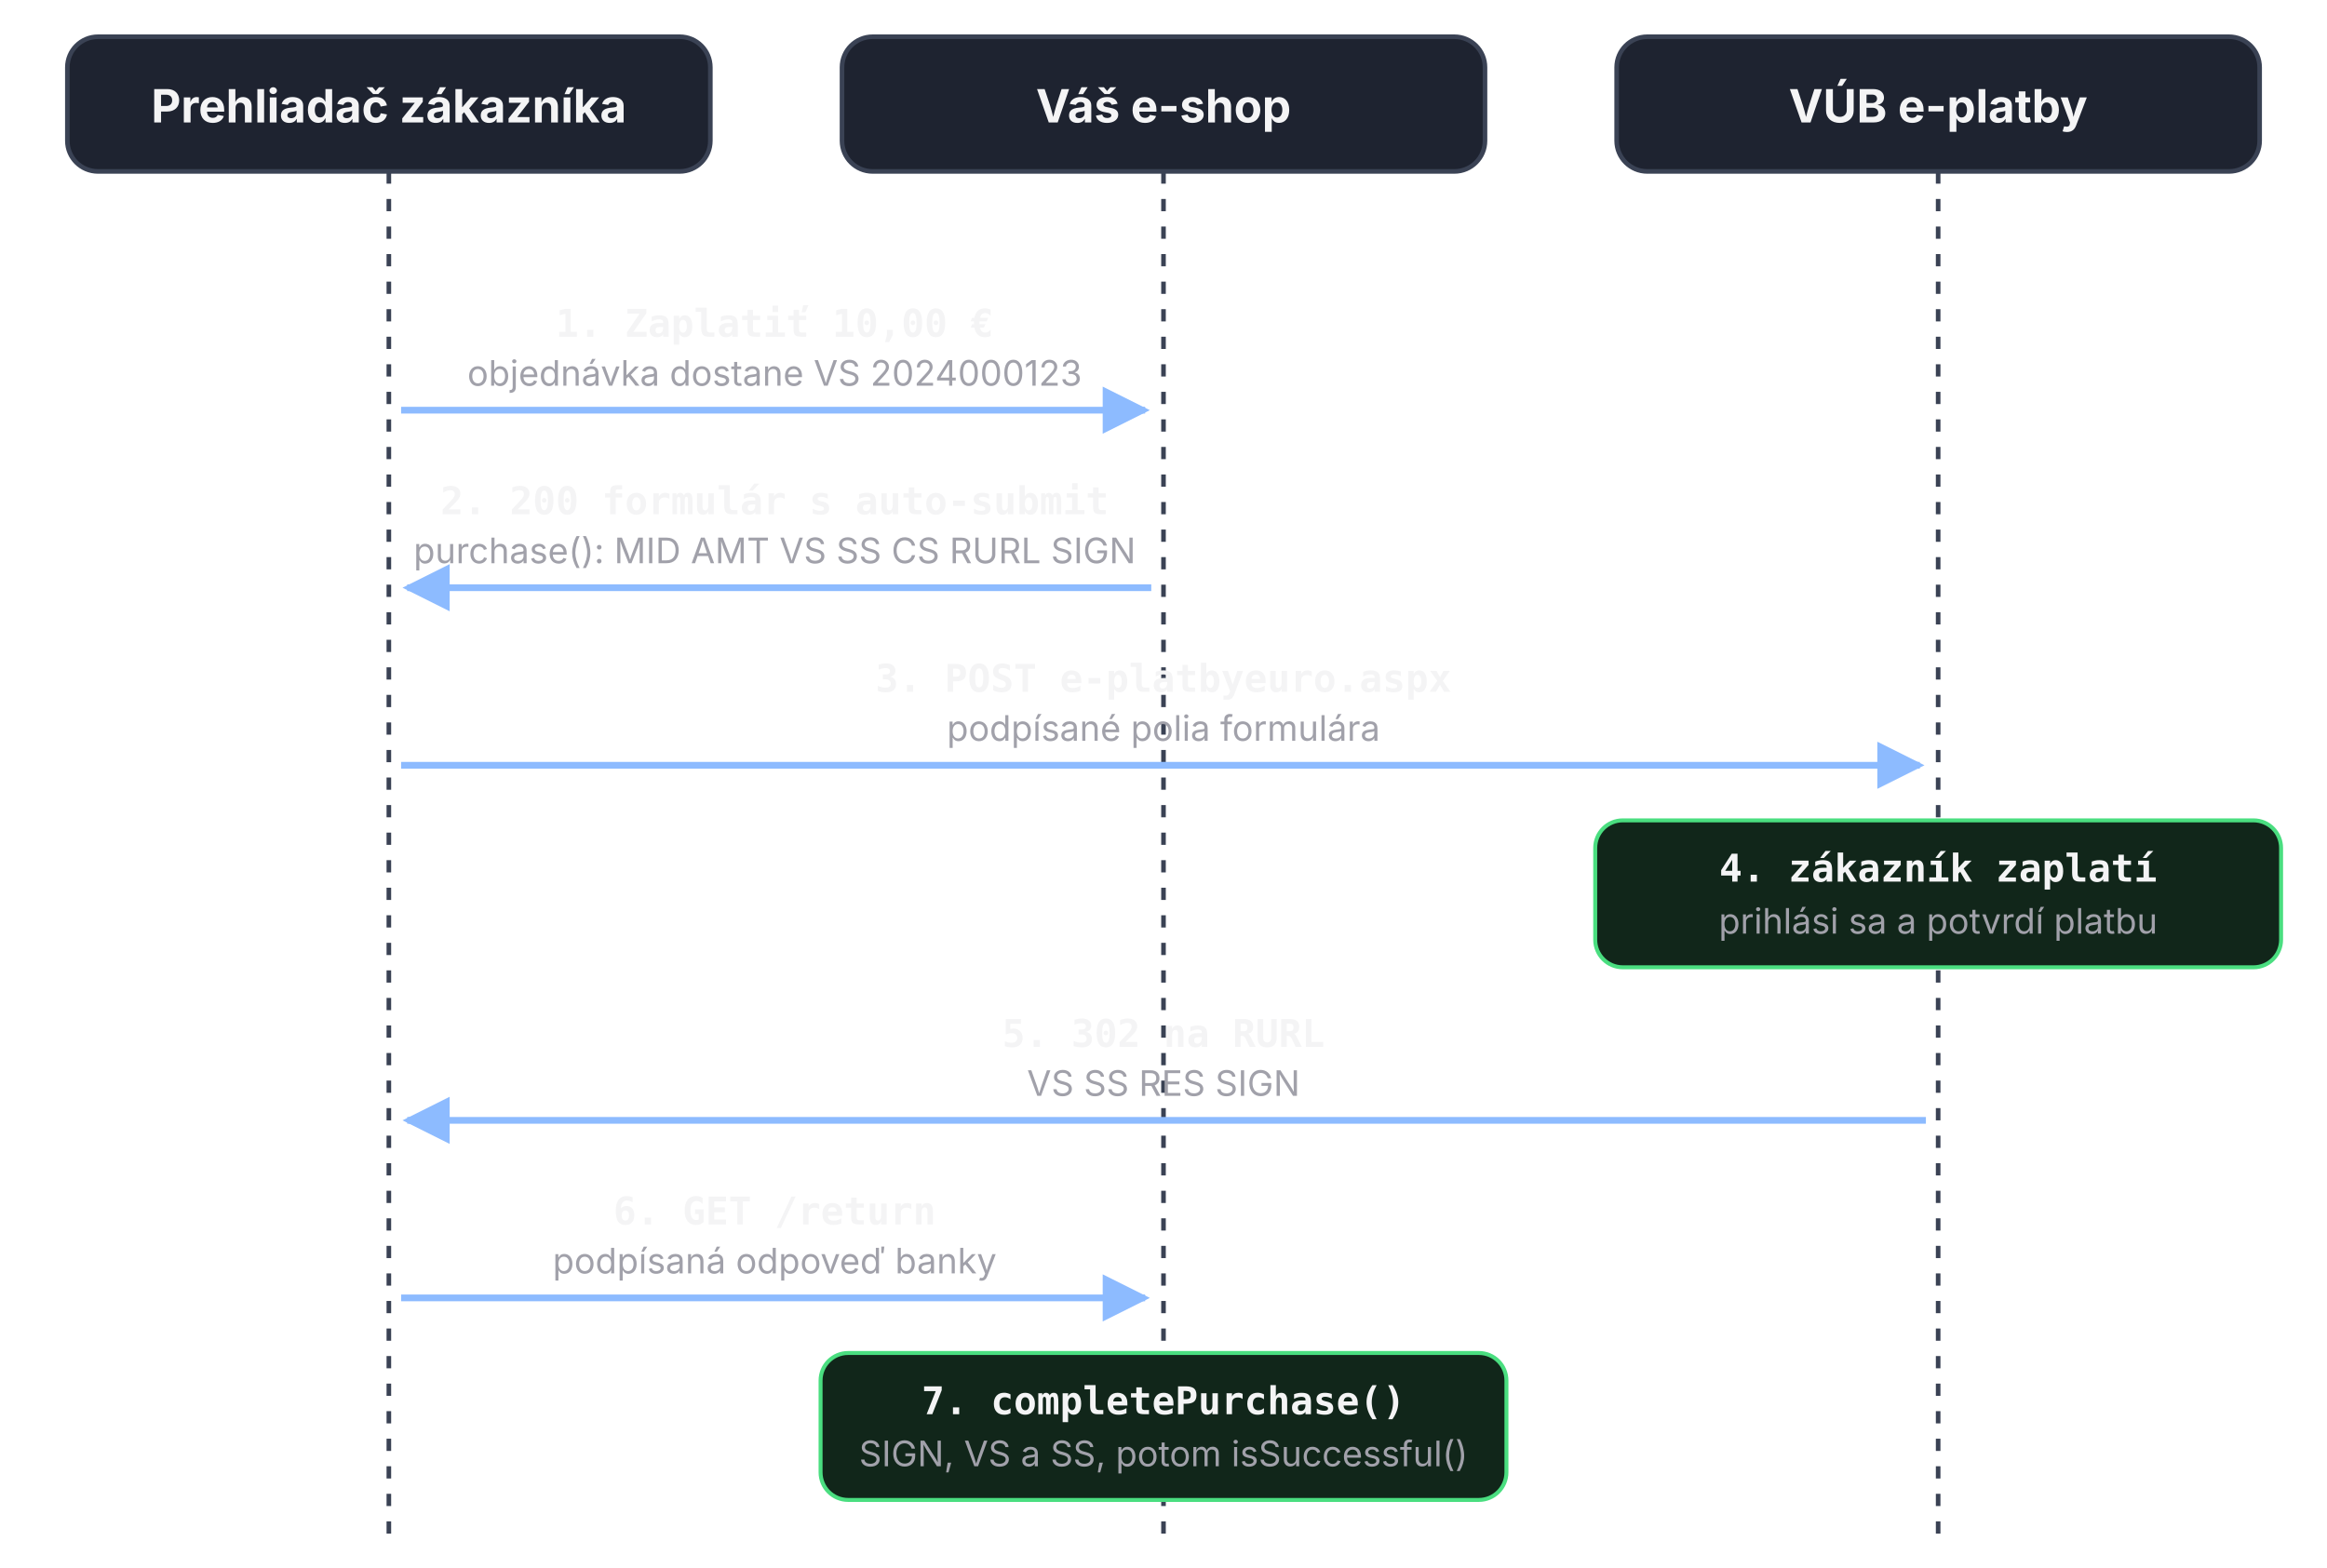
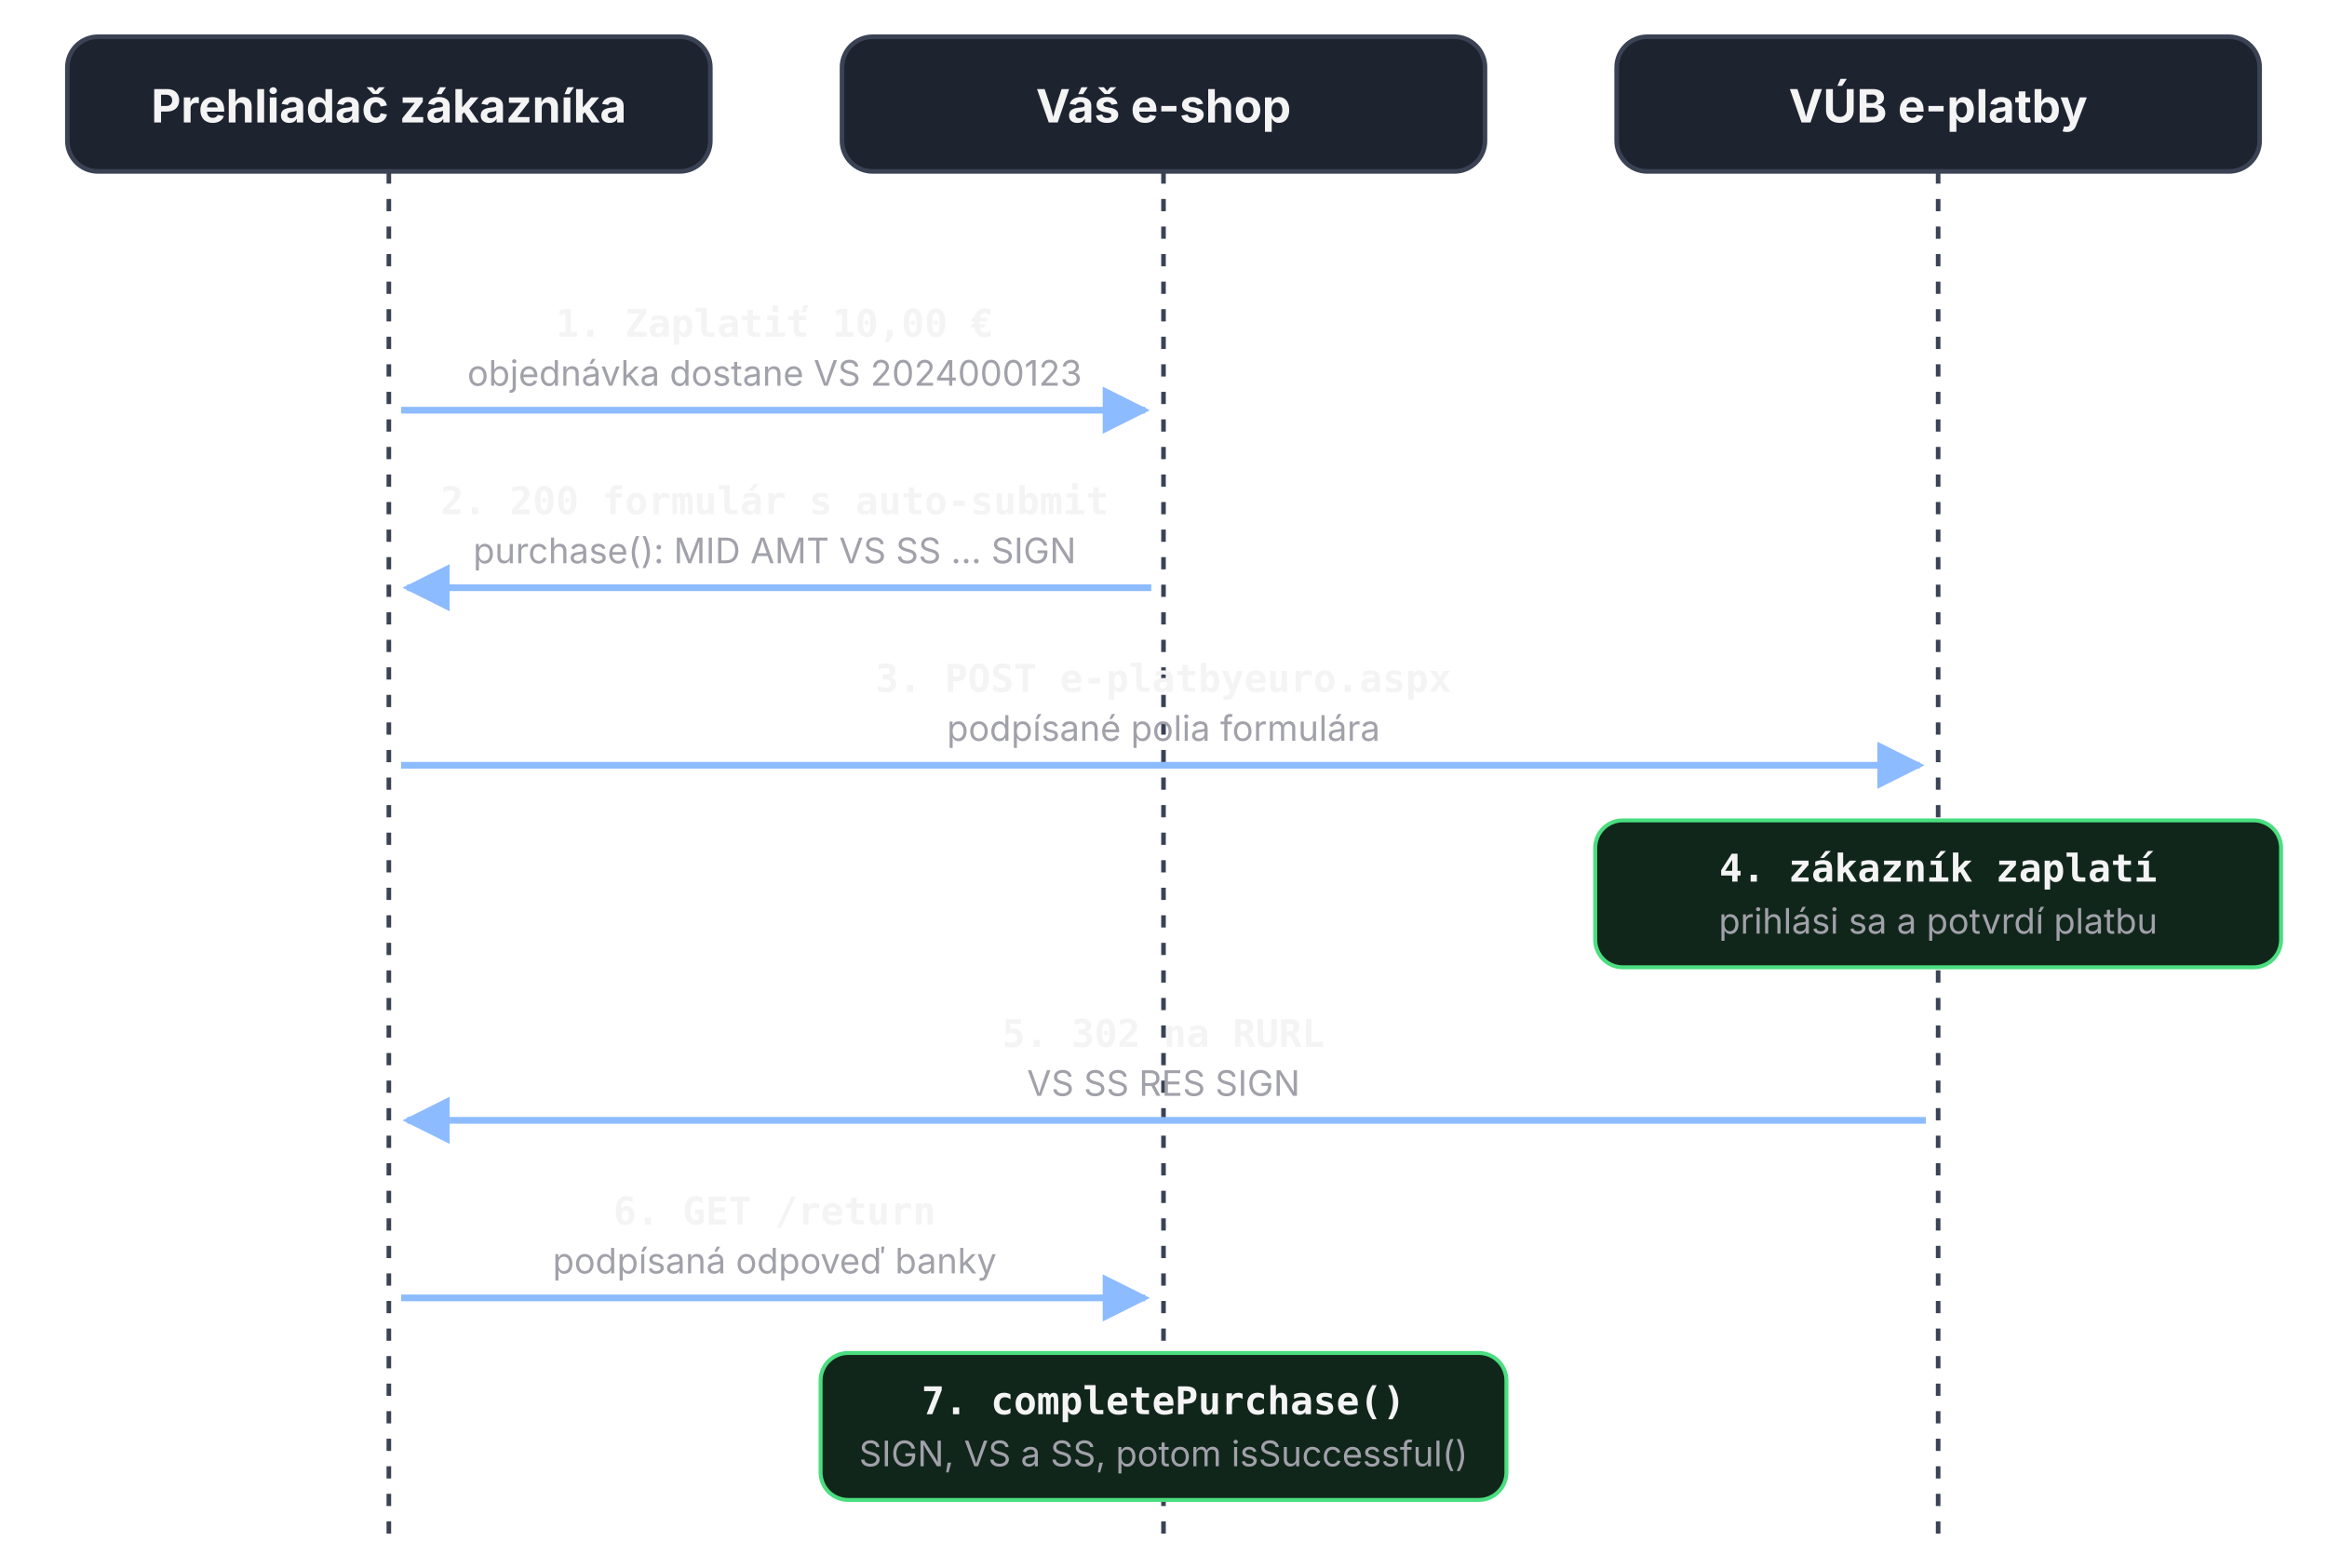
<svg xmlns="http://www.w3.org/2000/svg" viewBox="0 0 760 512" width="760" height="512" role="img" aria-labelledby="t d">
  <defs>
    <marker id="arrow" viewBox="0 0 10 10" refX="9" refY="5" markerWidth="7" markerHeight="7" orient="auto-start-reverse">
      <path d="M0 0L10 5L0 10z" fill="#8dbbff" />
    </marker>
  </defs>
  <rect x="22" y="12" width="210" height="44" rx="10" fill="#1e2330" stroke="#3a4254" stroke-width="1.5" />
  <text x="127" y="40" font-family="Inter, ui-sans-serif, system-ui, -apple-system, 'Segoe UI', Roboto, sans-serif" font-size="15" font-weight="700" fill="#f4f4f5" text-anchor="middle">Prehliadač zákazníka</text>
  <path d="M127 56V502" stroke="#3a4254" stroke-width="1.5" stroke-dasharray="4 5" />
  <rect x="275" y="12" width="210" height="44" rx="10" fill="#1e2330" stroke="#3a4254" stroke-width="1.5" />
  <text x="380" y="40" font-family="Inter, ui-sans-serif, system-ui, -apple-system, 'Segoe UI', Roboto, sans-serif" font-size="15" font-weight="700" fill="#f4f4f5" text-anchor="middle">Váš e-shop</text>
  <path d="M380 56V502" stroke="#3a4254" stroke-width="1.5" stroke-dasharray="4 5" />
  <rect x="528" y="12" width="210" height="44" rx="10" fill="#1e2330" stroke="#3a4254" stroke-width="1.5" />
  <text x="633" y="40" font-family="Inter, ui-sans-serif, system-ui, -apple-system, 'Segoe UI', Roboto, sans-serif" font-size="15" font-weight="700" fill="#f4f4f5" text-anchor="middle">VÚB e-platby</text>
  <path d="M633 56V502" stroke="#3a4254" stroke-width="1.5" stroke-dasharray="4 5" />
  <path d="M131 134H374" stroke="#8dbbff" stroke-width="2.2" marker-end="url(#arrow)" />
  <text x="253" y="110" font-family="ui-monospace, SFMono-Regular, Menlo, Consolas, monospace" font-size="12.5" font-weight="700" fill="#f4f4f5" text-anchor="middle">1. Zaplatiť 10,00 €</text>
  <text x="253" y="126" font-family="Inter, ui-sans-serif, system-ui, -apple-system, 'Segoe UI', Roboto, sans-serif" font-size="11.5" fill="#a1a1aa" text-anchor="middle">objednávka dostane VS 2024000123</text>
  <path d="M376 192H133" stroke="#8dbbff" stroke-width="2.2" marker-end="url(#arrow)" />
  <text x="253" y="168" font-family="ui-monospace, SFMono-Regular, Menlo, Consolas, monospace" font-size="12.5" font-weight="700" fill="#f4f4f5" text-anchor="middle">2. 200 formulár s auto-submit</text>
-   <text x="253" y="184" font-family="Inter, ui-sans-serif, system-ui, -apple-system, 'Segoe UI', Roboto, sans-serif" font-size="11.5" fill="#a1a1aa" text-anchor="middle">purchase(): MID AMT VS SS CS RURL SIGN</text>
+   <text x="253" y="184" font-family="Inter, ui-sans-serif, system-ui, -apple-system, 'Segoe UI', Roboto, sans-serif" font-size="11.5" fill="#a1a1aa" text-anchor="middle">purchase(): MID AMT VS SS … SIGN</text>
  <path d="M131 250H627" stroke="#8dbbff" stroke-width="2.2" marker-end="url(#arrow)" />
  <text x="380" y="226" font-family="ui-monospace, SFMono-Regular, Menlo, Consolas, monospace" font-size="12.5" font-weight="700" fill="#f4f4f5" text-anchor="middle">3. POST e-platbyeuro.aspx</text>
  <text x="380" y="242" font-family="Inter, ui-sans-serif, system-ui, -apple-system, 'Segoe UI', Roboto, sans-serif" font-size="11.5" fill="#a1a1aa" text-anchor="middle">podpísané polia formulára</text>
  <rect x="521" y="268" width="224" height="48" rx="9" fill="#11261a" stroke="#4ade80" stroke-width="1.3" />
  <text x="633" y="288" font-family="ui-monospace, SFMono-Regular, Menlo, Consolas, monospace" font-size="12.5" font-weight="700" fill="#f4f4f5" text-anchor="middle">4. zákazník zaplatí</text>
  <text x="633" y="305" font-family="Inter, ui-sans-serif, system-ui, -apple-system, 'Segoe UI', Roboto, sans-serif" font-size="11.5" fill="#a1a1aa" text-anchor="middle">prihlási sa a potvrdí platbu</text>
  <path d="M629 366H133" stroke="#8dbbff" stroke-width="2.2" marker-end="url(#arrow)" />
  <text x="380" y="342" font-family="ui-monospace, SFMono-Regular, Menlo, Consolas, monospace" font-size="12.5" font-weight="700" fill="#f4f4f5" text-anchor="middle">5. 302 na RURL</text>
  <text x="380" y="358" font-family="Inter, ui-sans-serif, system-ui, -apple-system, 'Segoe UI', Roboto, sans-serif" font-size="11.5" fill="#a1a1aa" text-anchor="middle">VS SS RES SIGN</text>
  <path d="M131 424H374" stroke="#8dbbff" stroke-width="2.2" marker-end="url(#arrow)" />
  <text x="253" y="400" font-family="ui-monospace, SFMono-Regular, Menlo, Consolas, monospace" font-size="12.5" font-weight="700" fill="#f4f4f5" text-anchor="middle">6. GET /return</text>
  <text x="253" y="416" font-family="Inter, ui-sans-serif, system-ui, -apple-system, 'Segoe UI', Roboto, sans-serif" font-size="11.5" fill="#a1a1aa" text-anchor="middle">podpísaná odpoveď banky</text>
  <rect x="268" y="442" width="224" height="48" rx="9" fill="#11261a" stroke="#4ade80" stroke-width="1.3" />
  <text x="380" y="462" font-family="ui-monospace, SFMono-Regular, Menlo, Consolas, monospace" font-size="12.5" font-weight="700" fill="#f4f4f5" text-anchor="middle">7. completePurchase()</text>
  <text x="380" y="479" font-family="Inter, ui-sans-serif, system-ui, -apple-system, 'Segoe UI', Roboto, sans-serif" font-size="11.5" fill="#a1a1aa" text-anchor="middle">SIGN, VS a SS, potom isSuccessful()</text>
</svg>
